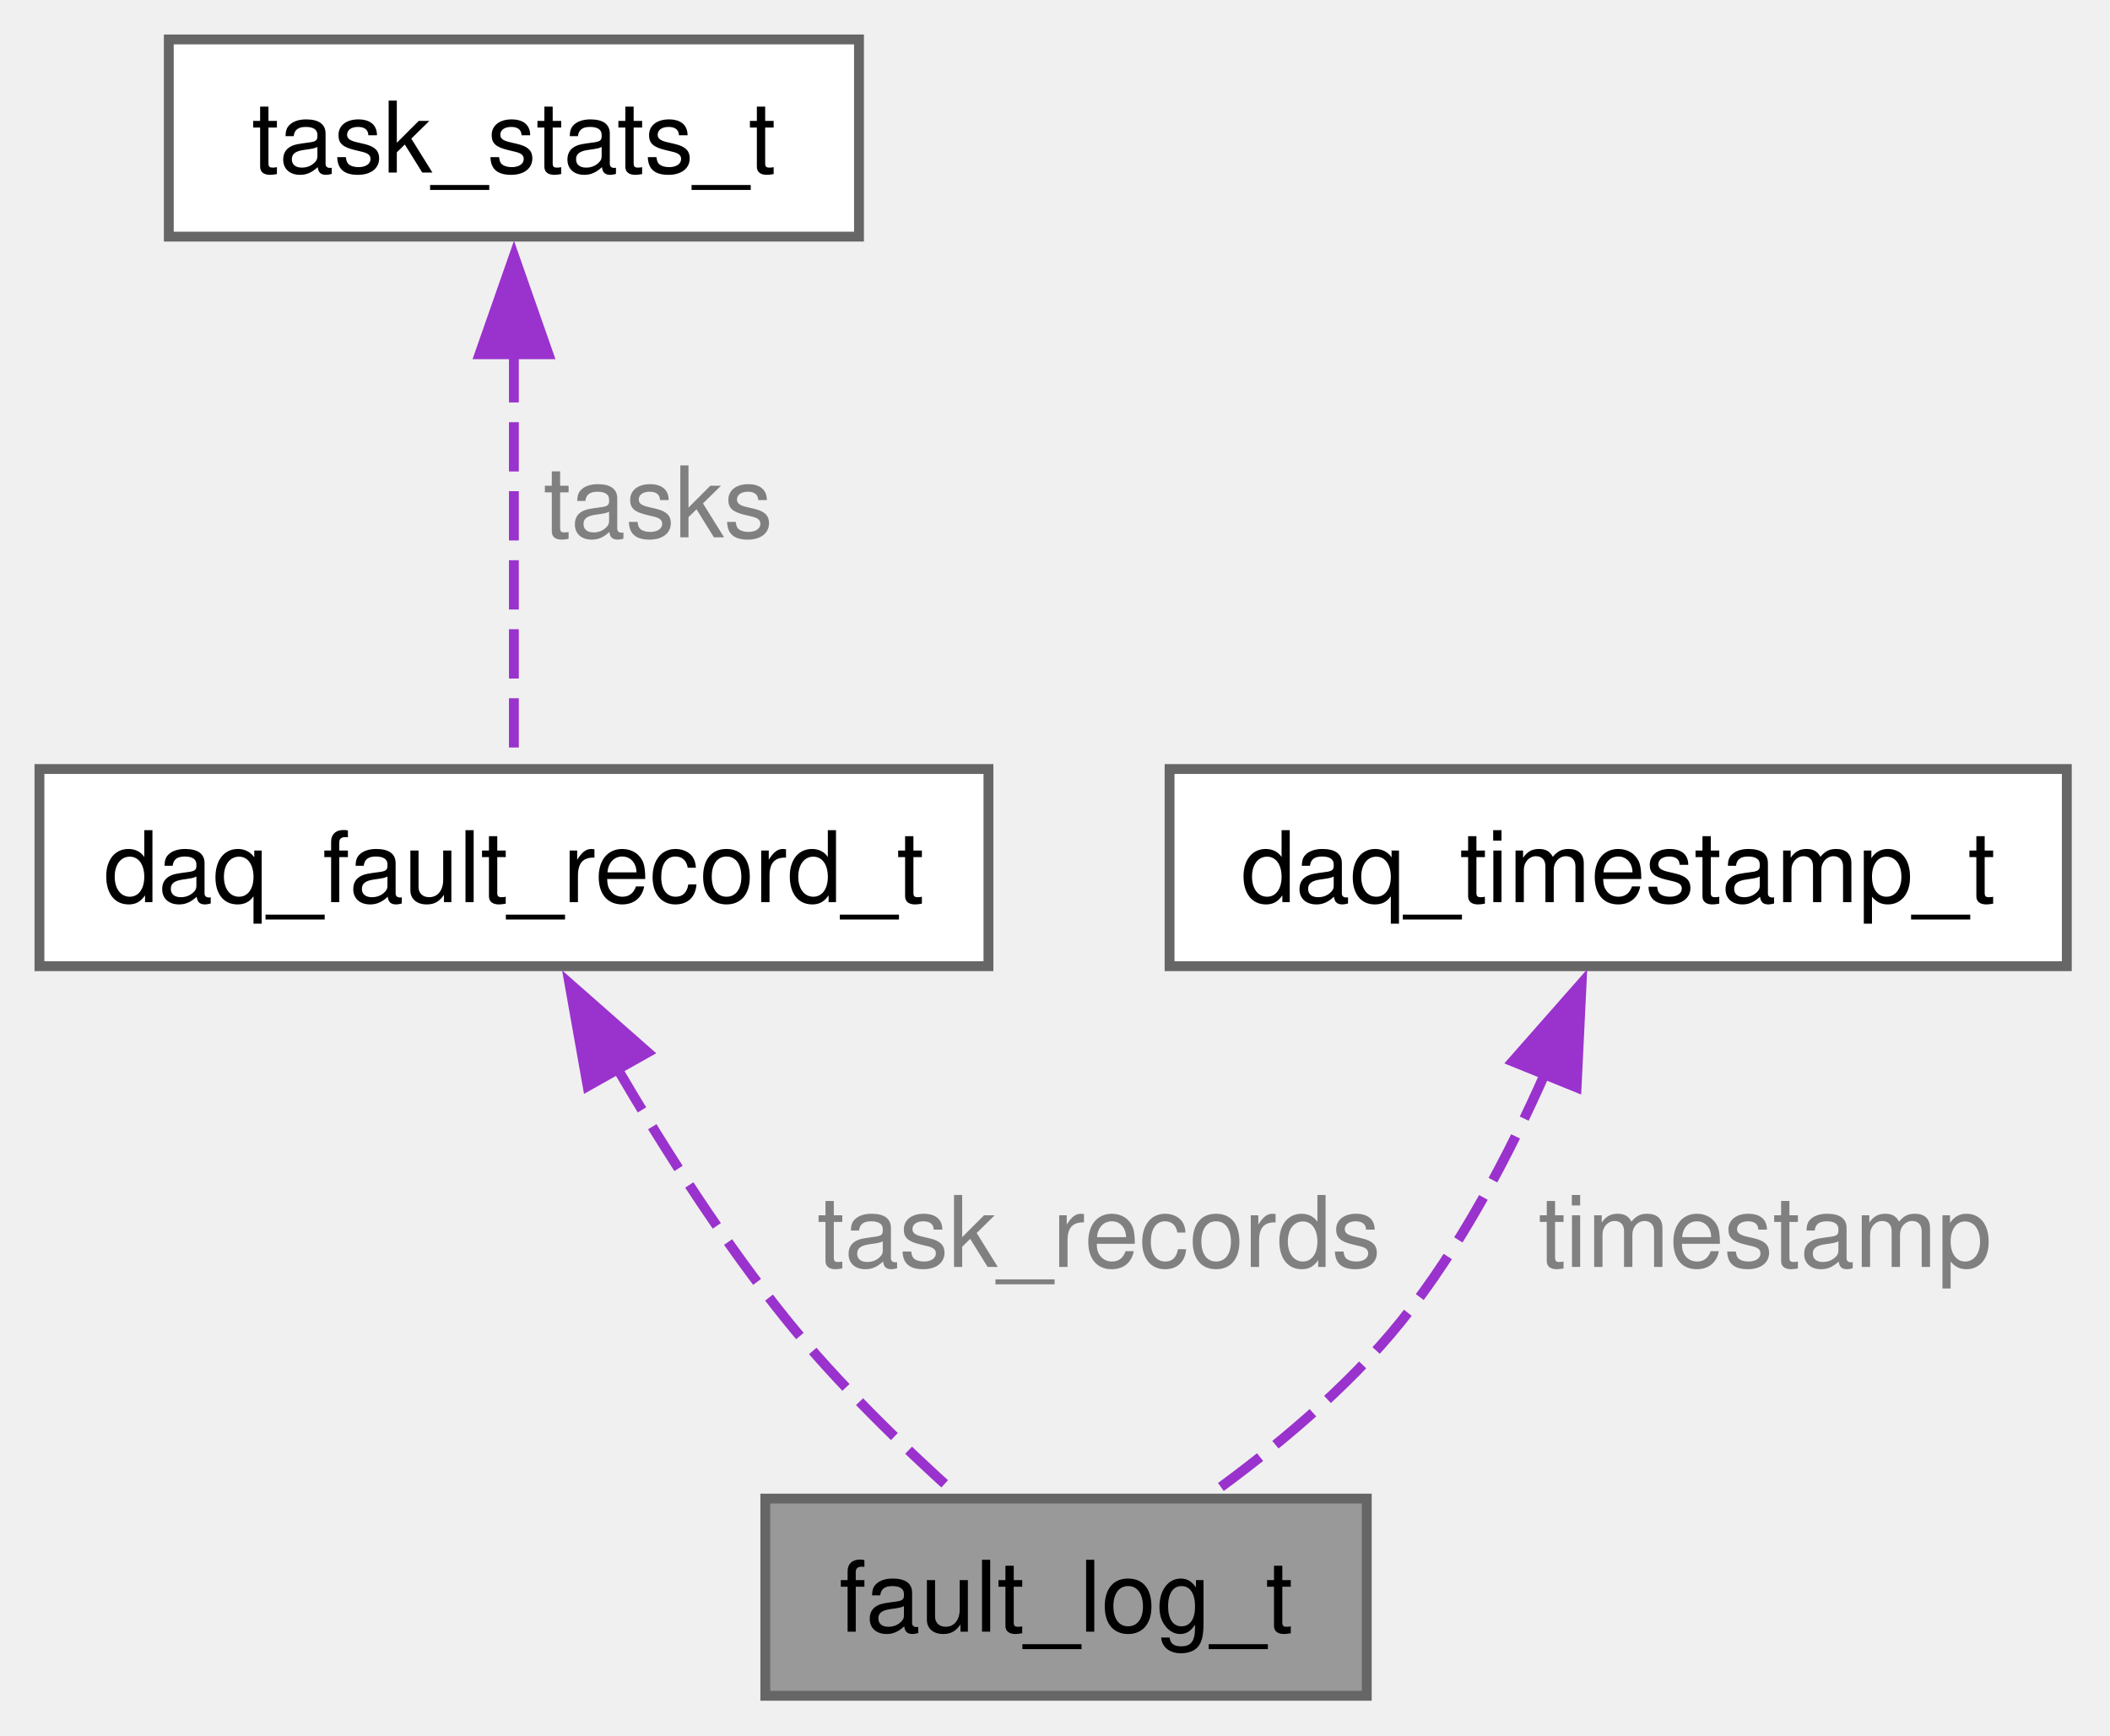
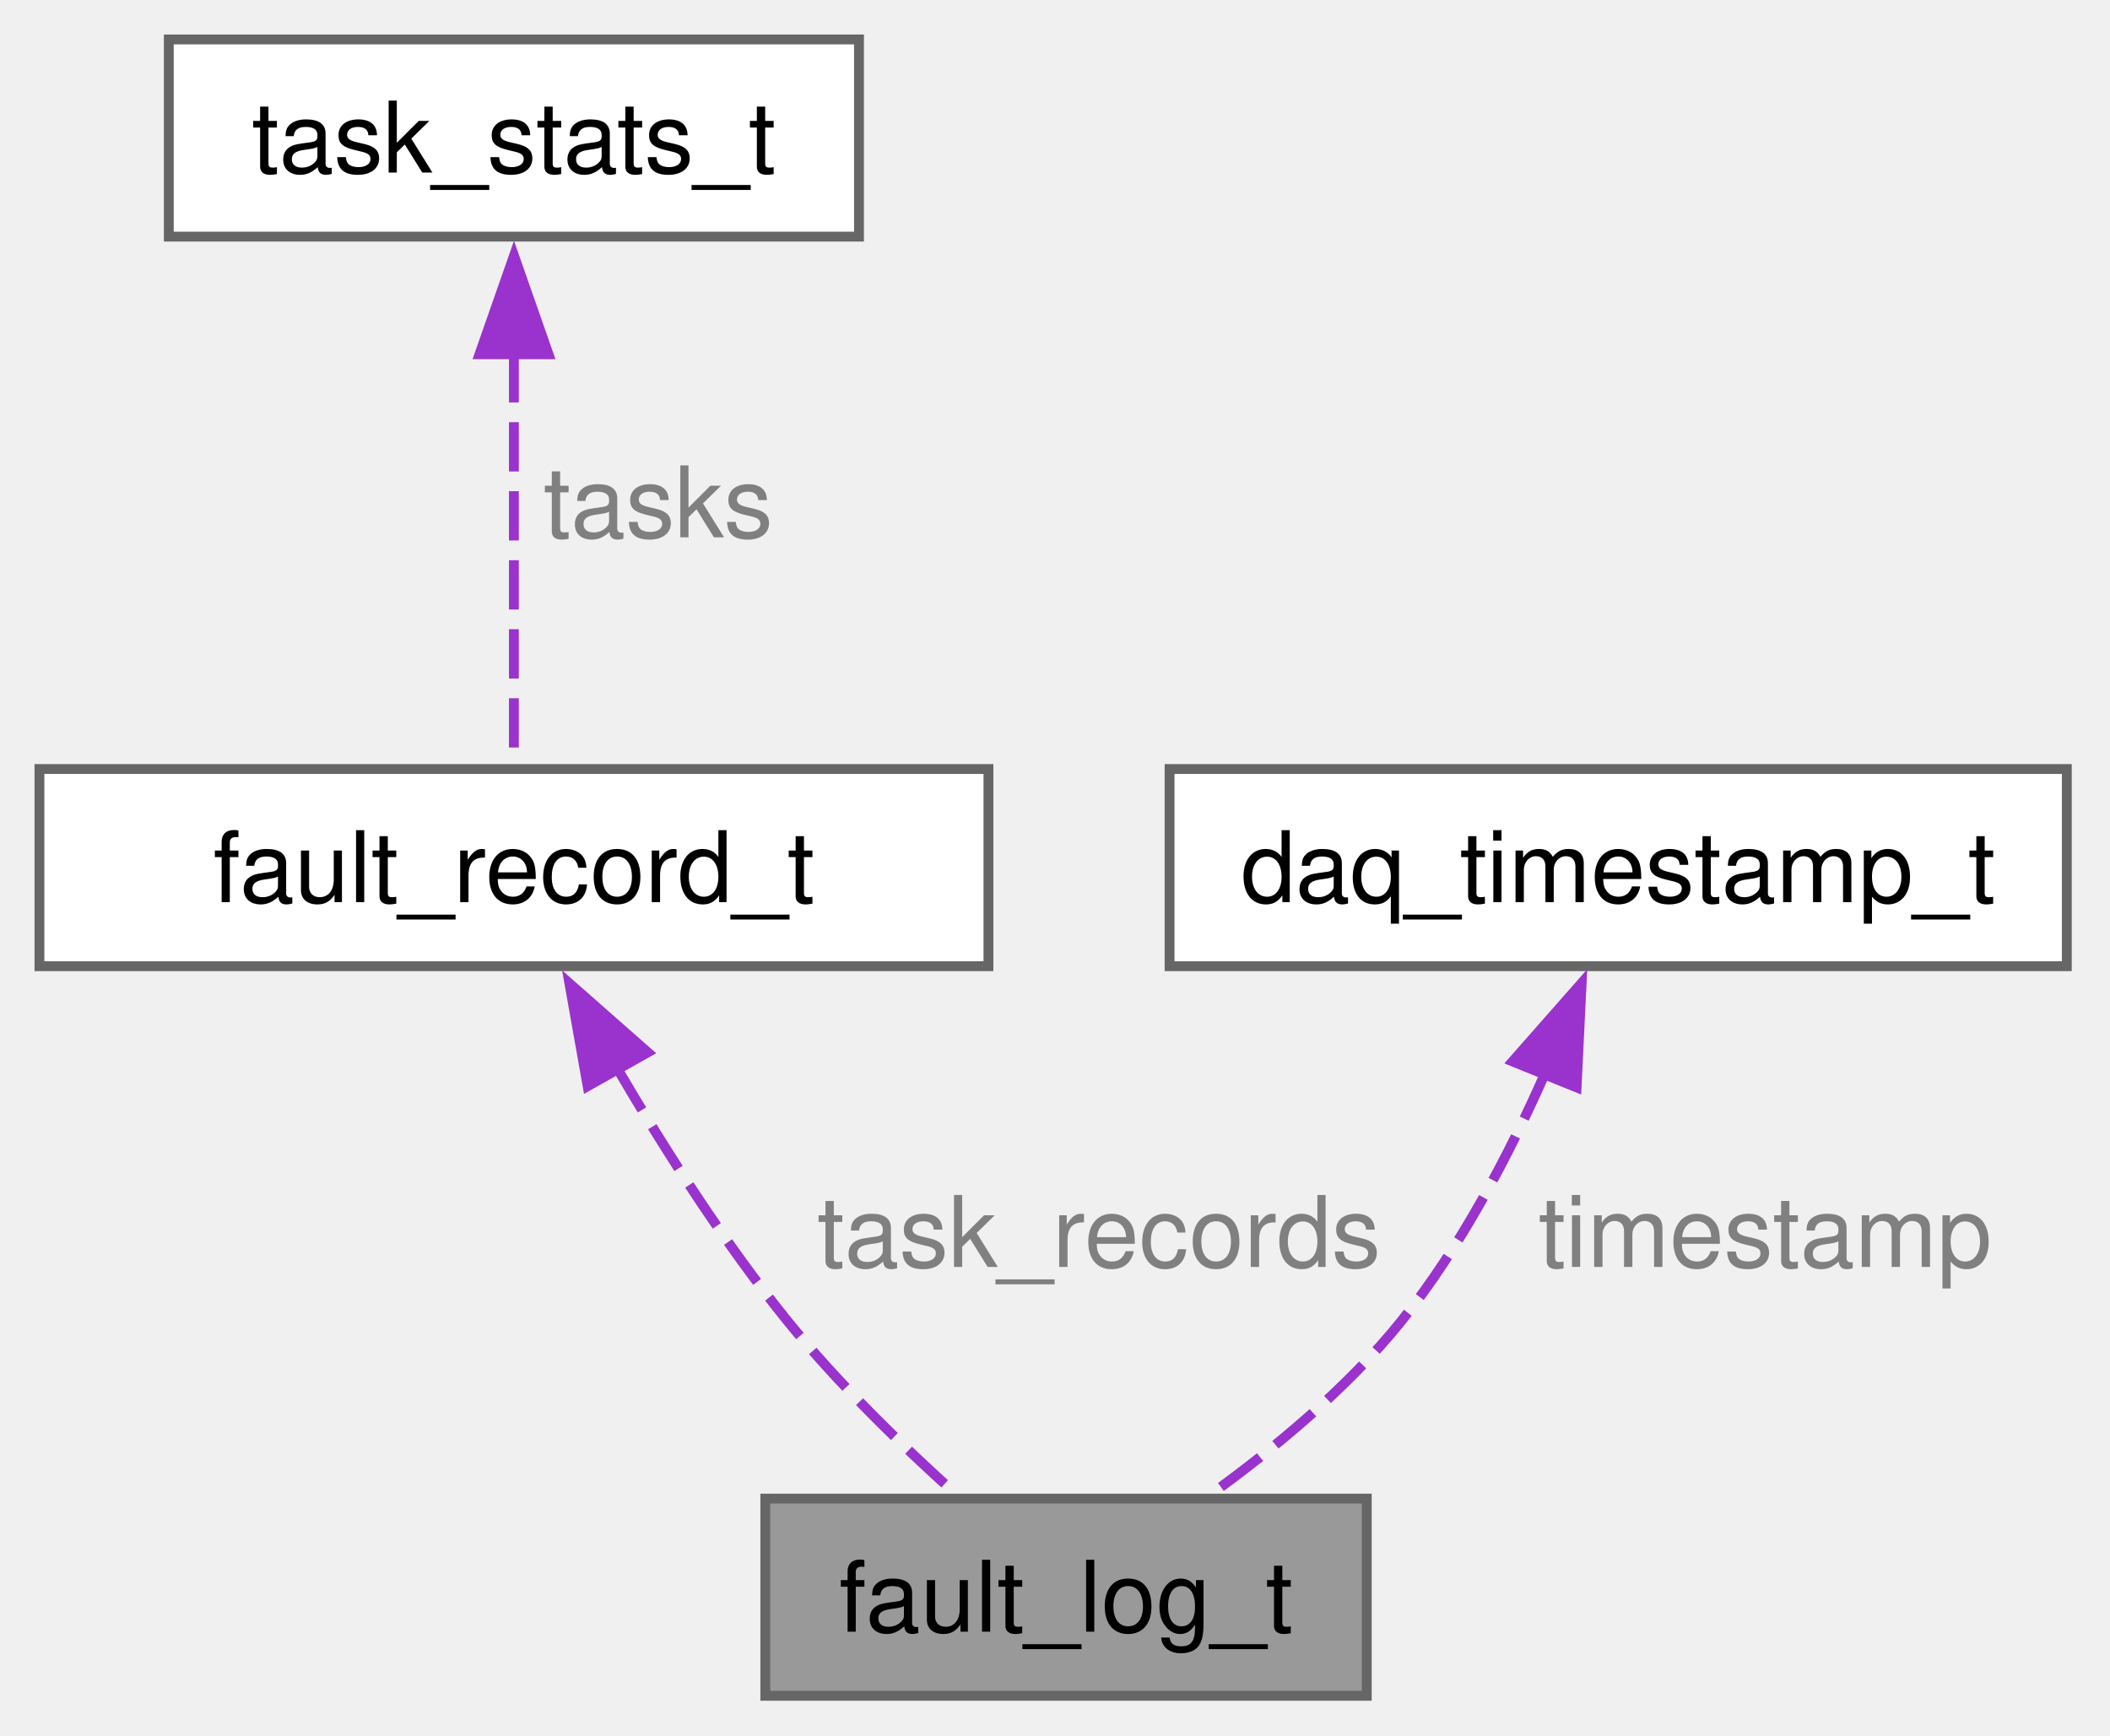
<svg xmlns="http://www.w3.org/2000/svg" xmlns:xlink="http://www.w3.org/1999/xlink" width="214pt" height="176pt" viewBox="0.00 0.00 214.00 176.00">
  <g id="graph0" class="graph" transform="scale(1 1) rotate(0) translate(4 172)">
    <g id="Node000001" class="node">
      <g id="a_Node000001">
        <a xlink:title="Contains all fault info to be logged to or read from the backup SRAM.">
          <polygon fill="#999999" stroke="#666666" points="134.62,-20 73.62,-20 73.62,0 134.62,0 134.62,-20" />
          <text xml:space="preserve" text-anchor="middle" x="104.12" y="-6.5" font-family="Helvetica,sans-Serif" font-size="10.00">fault_log_t</text>
        </a>
      </g>
    </g>
    <g id="Node000002" class="node">
      <g id="a_Node000002">
        <a xlink:href="structdaq__fault__record__t.html" target="_top" xlink:title="A struct for each task's stats needed for fault detection and logging.">
          <polygon fill="white" stroke="#666666" points="96.25,-94 0,-94 0,-74 96.25,-74 96.25,-94" />
-           <text xml:space="preserve" text-anchor="middle" x="48.12" y="-80.5" font-family="Helvetica,sans-Serif" font-size="10.00">daq_fault_record_t</text>
+           <text xml:space="preserve" text-anchor="middle" x="48.12" y="-80.5" font-family="Helvetica,sans-Serif" font-size="10.00">fault_record_t</text>
        </a>
      </g>
    </g>
    <g id="edge1_Node000001_Node000002" class="edge">
      <g id="a_edge1_Node000001_Node000002">
        <a xlink:title=" ">
          <path fill="none" stroke="#9a32cd" stroke-dasharray="5,2" d="M58.55,-63.72C63.37,-55.48 69.45,-45.94 75.88,-38 81,-31.67 87.52,-25.34 93.01,-20.41" />
          <polygon fill="#9a32cd" stroke="#9a32cd" points="55.6,-61.83 53.75,-72.26 61.7,-65.26 55.6,-61.83" />
        </a>
      </g>
      <text xml:space="preserve" text-anchor="start" x="78.88" y="-43.5" font-family="Helvetica,sans-Serif" font-size="10.00" fill="grey">task_records</text>
    </g>
    <g id="Node000003" class="node">
      <g id="a_Node000003">
        <a xlink:href="structtask__stats__t.html" target="_top" xlink:title="A struct for task stats needed for fault detection and logging.">
          <polygon fill="white" stroke="#666666" points="83.12,-168 13.12,-168 13.12,-148 83.12,-148 83.12,-168" />
          <text xml:space="preserve" text-anchor="middle" x="48.12" y="-154.5" font-family="Helvetica,sans-Serif" font-size="10.00">task_stats_t</text>
        </a>
      </g>
    </g>
    <g id="edge2_Node000002_Node000003" class="edge">
      <g id="a_edge2_Node000002_Node000003">
        <a xlink:title=" ">
          <path fill="none" stroke="#9a32cd" stroke-dasharray="5,2" d="M48.12,-136.18C48.12,-122.29 48.12,-104.71 48.12,-94.19" />
          <polygon fill="#9a32cd" stroke="#9a32cd" points="44.63,-136.07 48.13,-146.07 51.63,-136.07 44.63,-136.07" />
        </a>
      </g>
      <text xml:space="preserve" text-anchor="start" x="51.12" y="-117.5" font-family="Helvetica,sans-Serif" font-size="10.00" fill="grey">tasks</text>
    </g>
    <g id="Node000004" class="node">
      <g id="a_Node000004">
        <a xlink:href="structdaq__timestamp__t.html" target="_top" xlink:title="Format for the DAQ system timestamp.">
          <polygon fill="white" stroke="#666666" points="205.62,-94 114.62,-94 114.62,-74 205.62,-74 205.62,-94" />
          <text xml:space="preserve" text-anchor="middle" x="160.12" y="-80.5" font-family="Helvetica,sans-Serif" font-size="10.00">daq_timestamp_t</text>
        </a>
      </g>
    </g>
    <g id="edge3_Node000001_Node000004" class="edge">
      <g id="a_edge3_Node000001_Node000004">
        <a xlink:title=" ">
          <path fill="none" stroke="#9a32cd" stroke-dasharray="5,2" d="M152.68,-63.08C149.03,-54.83 144.12,-45.46 138.12,-38 132.65,-31.19 125.15,-25 118.59,-20.28" />
          <polygon fill="#9a32cd" stroke="#9a32cd" points="149.41,-64.34 156.41,-72.29 155.9,-61.71 149.41,-64.34" />
        </a>
      </g>
      <text xml:space="preserve" text-anchor="start" x="152.03" y="-43.5" font-family="Helvetica,sans-Serif" font-size="10.00" fill="grey">timestamp</text>
    </g>
  </g>
</svg>
